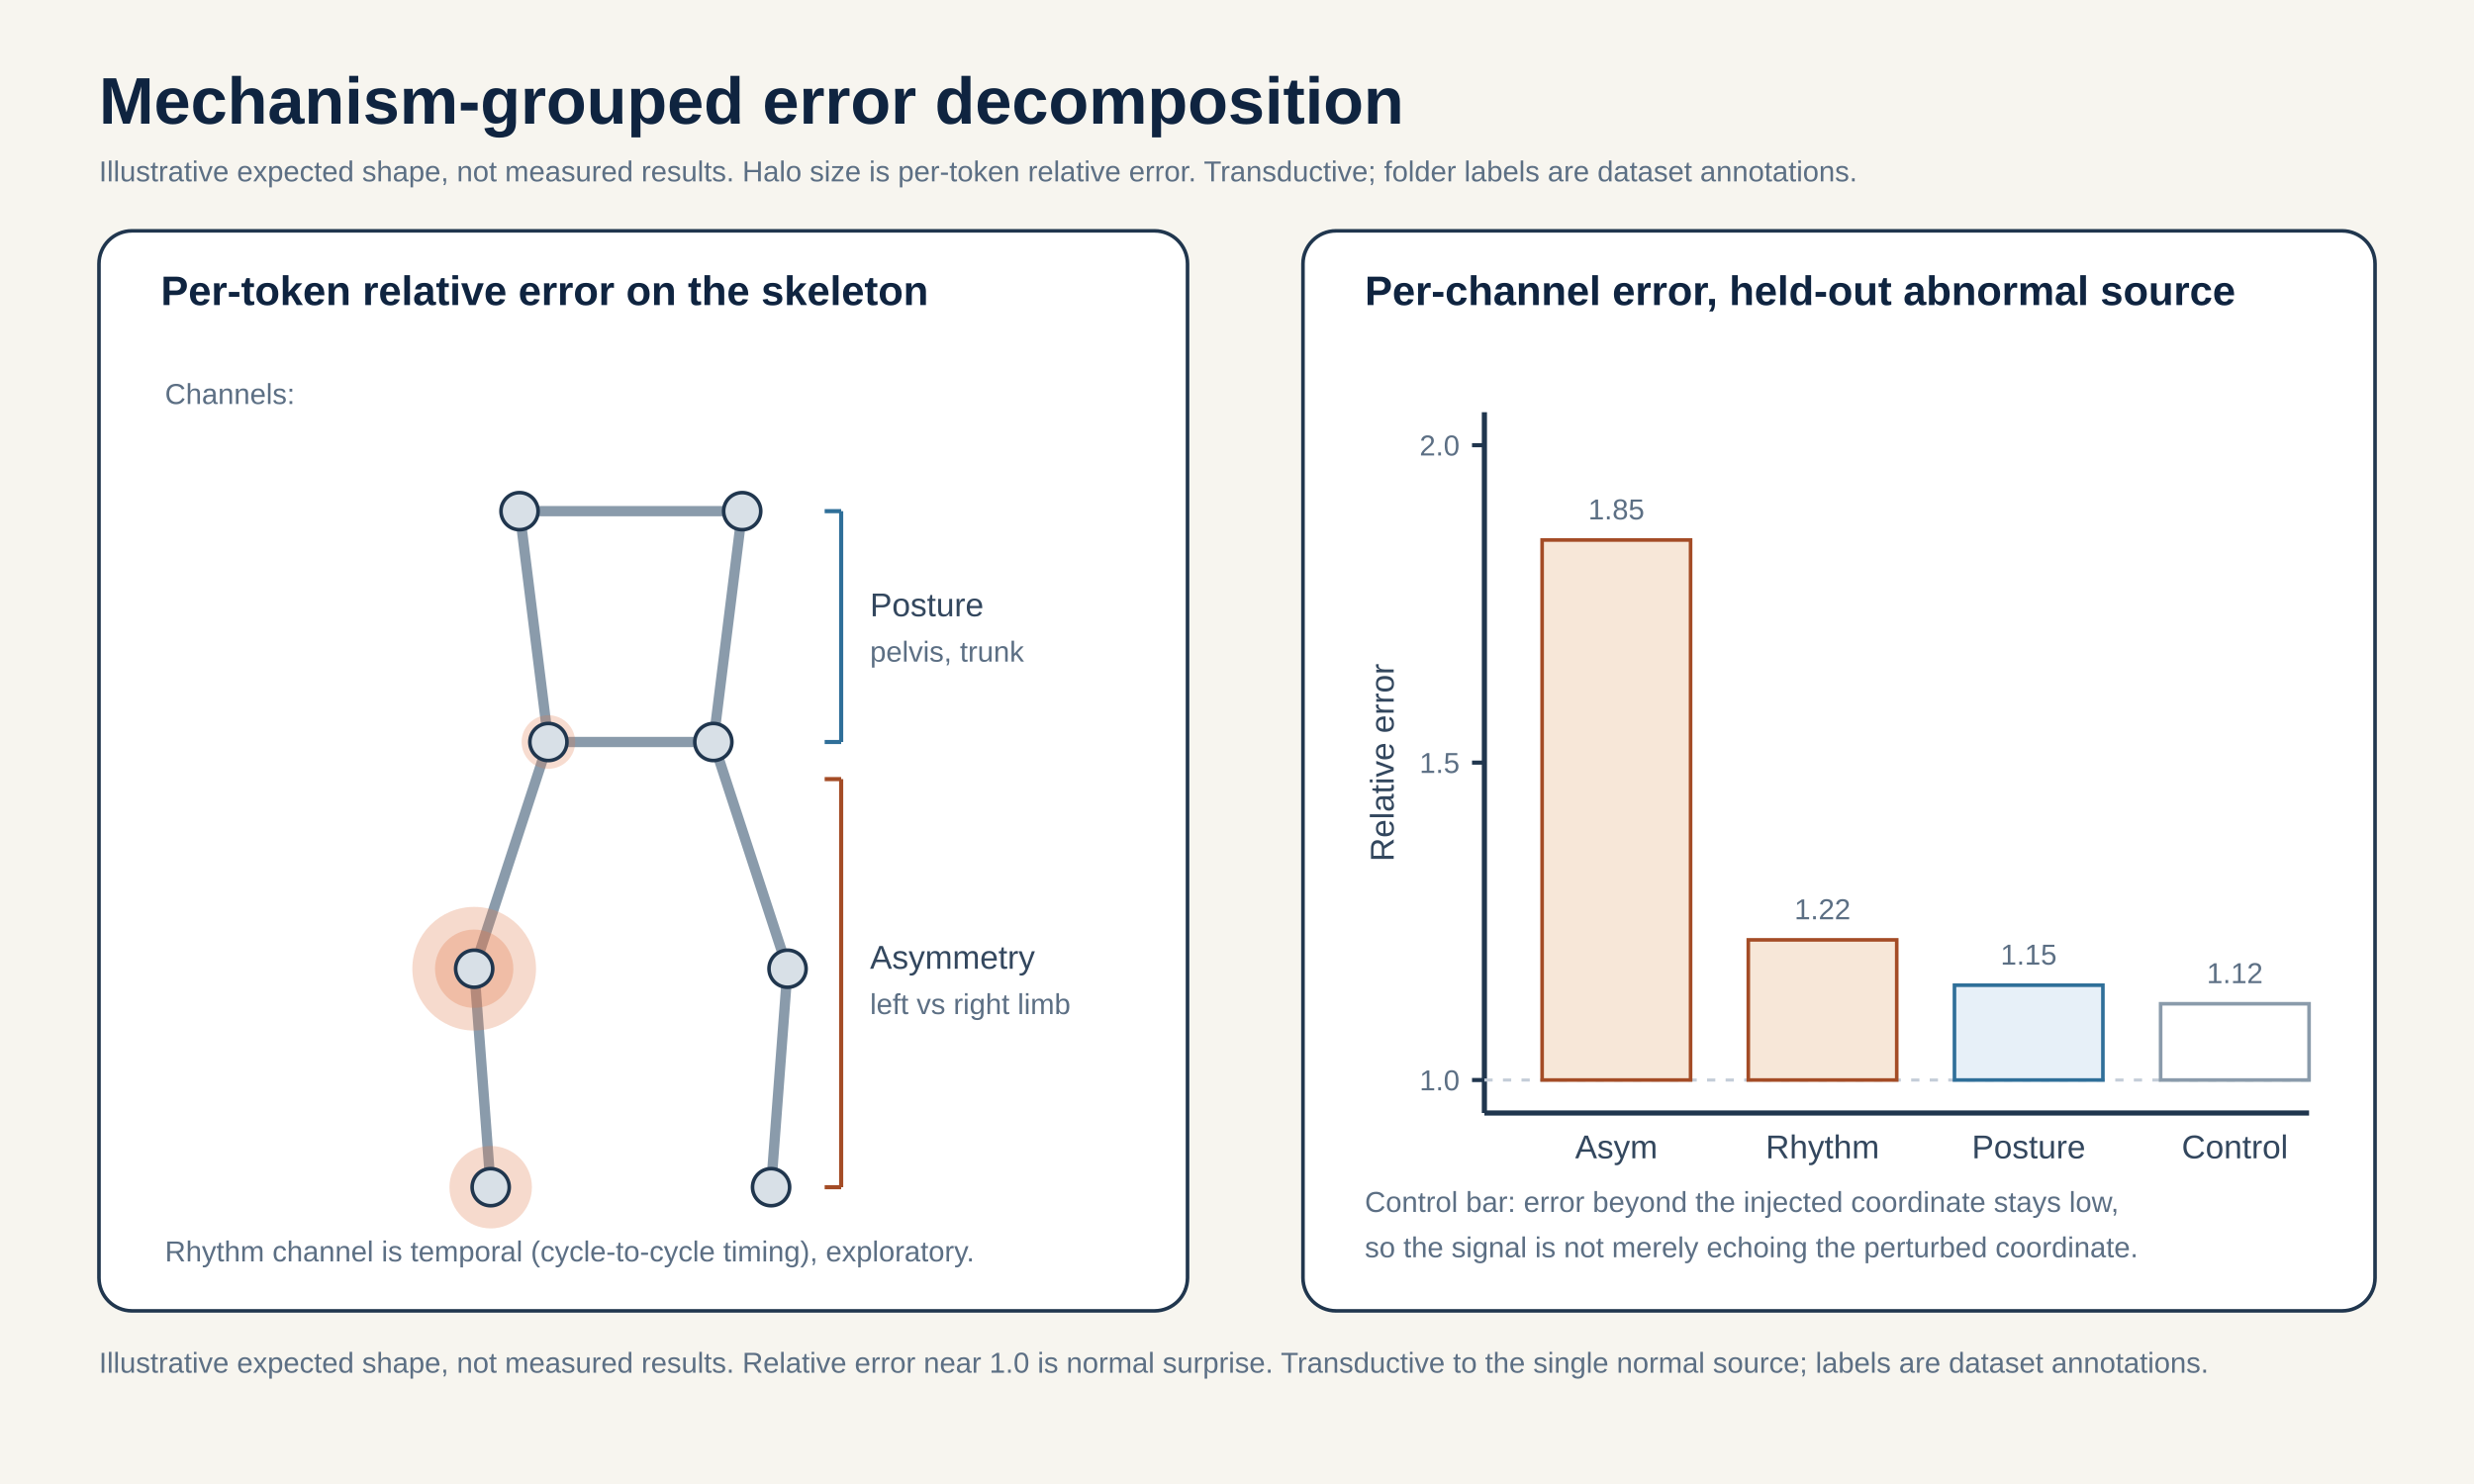
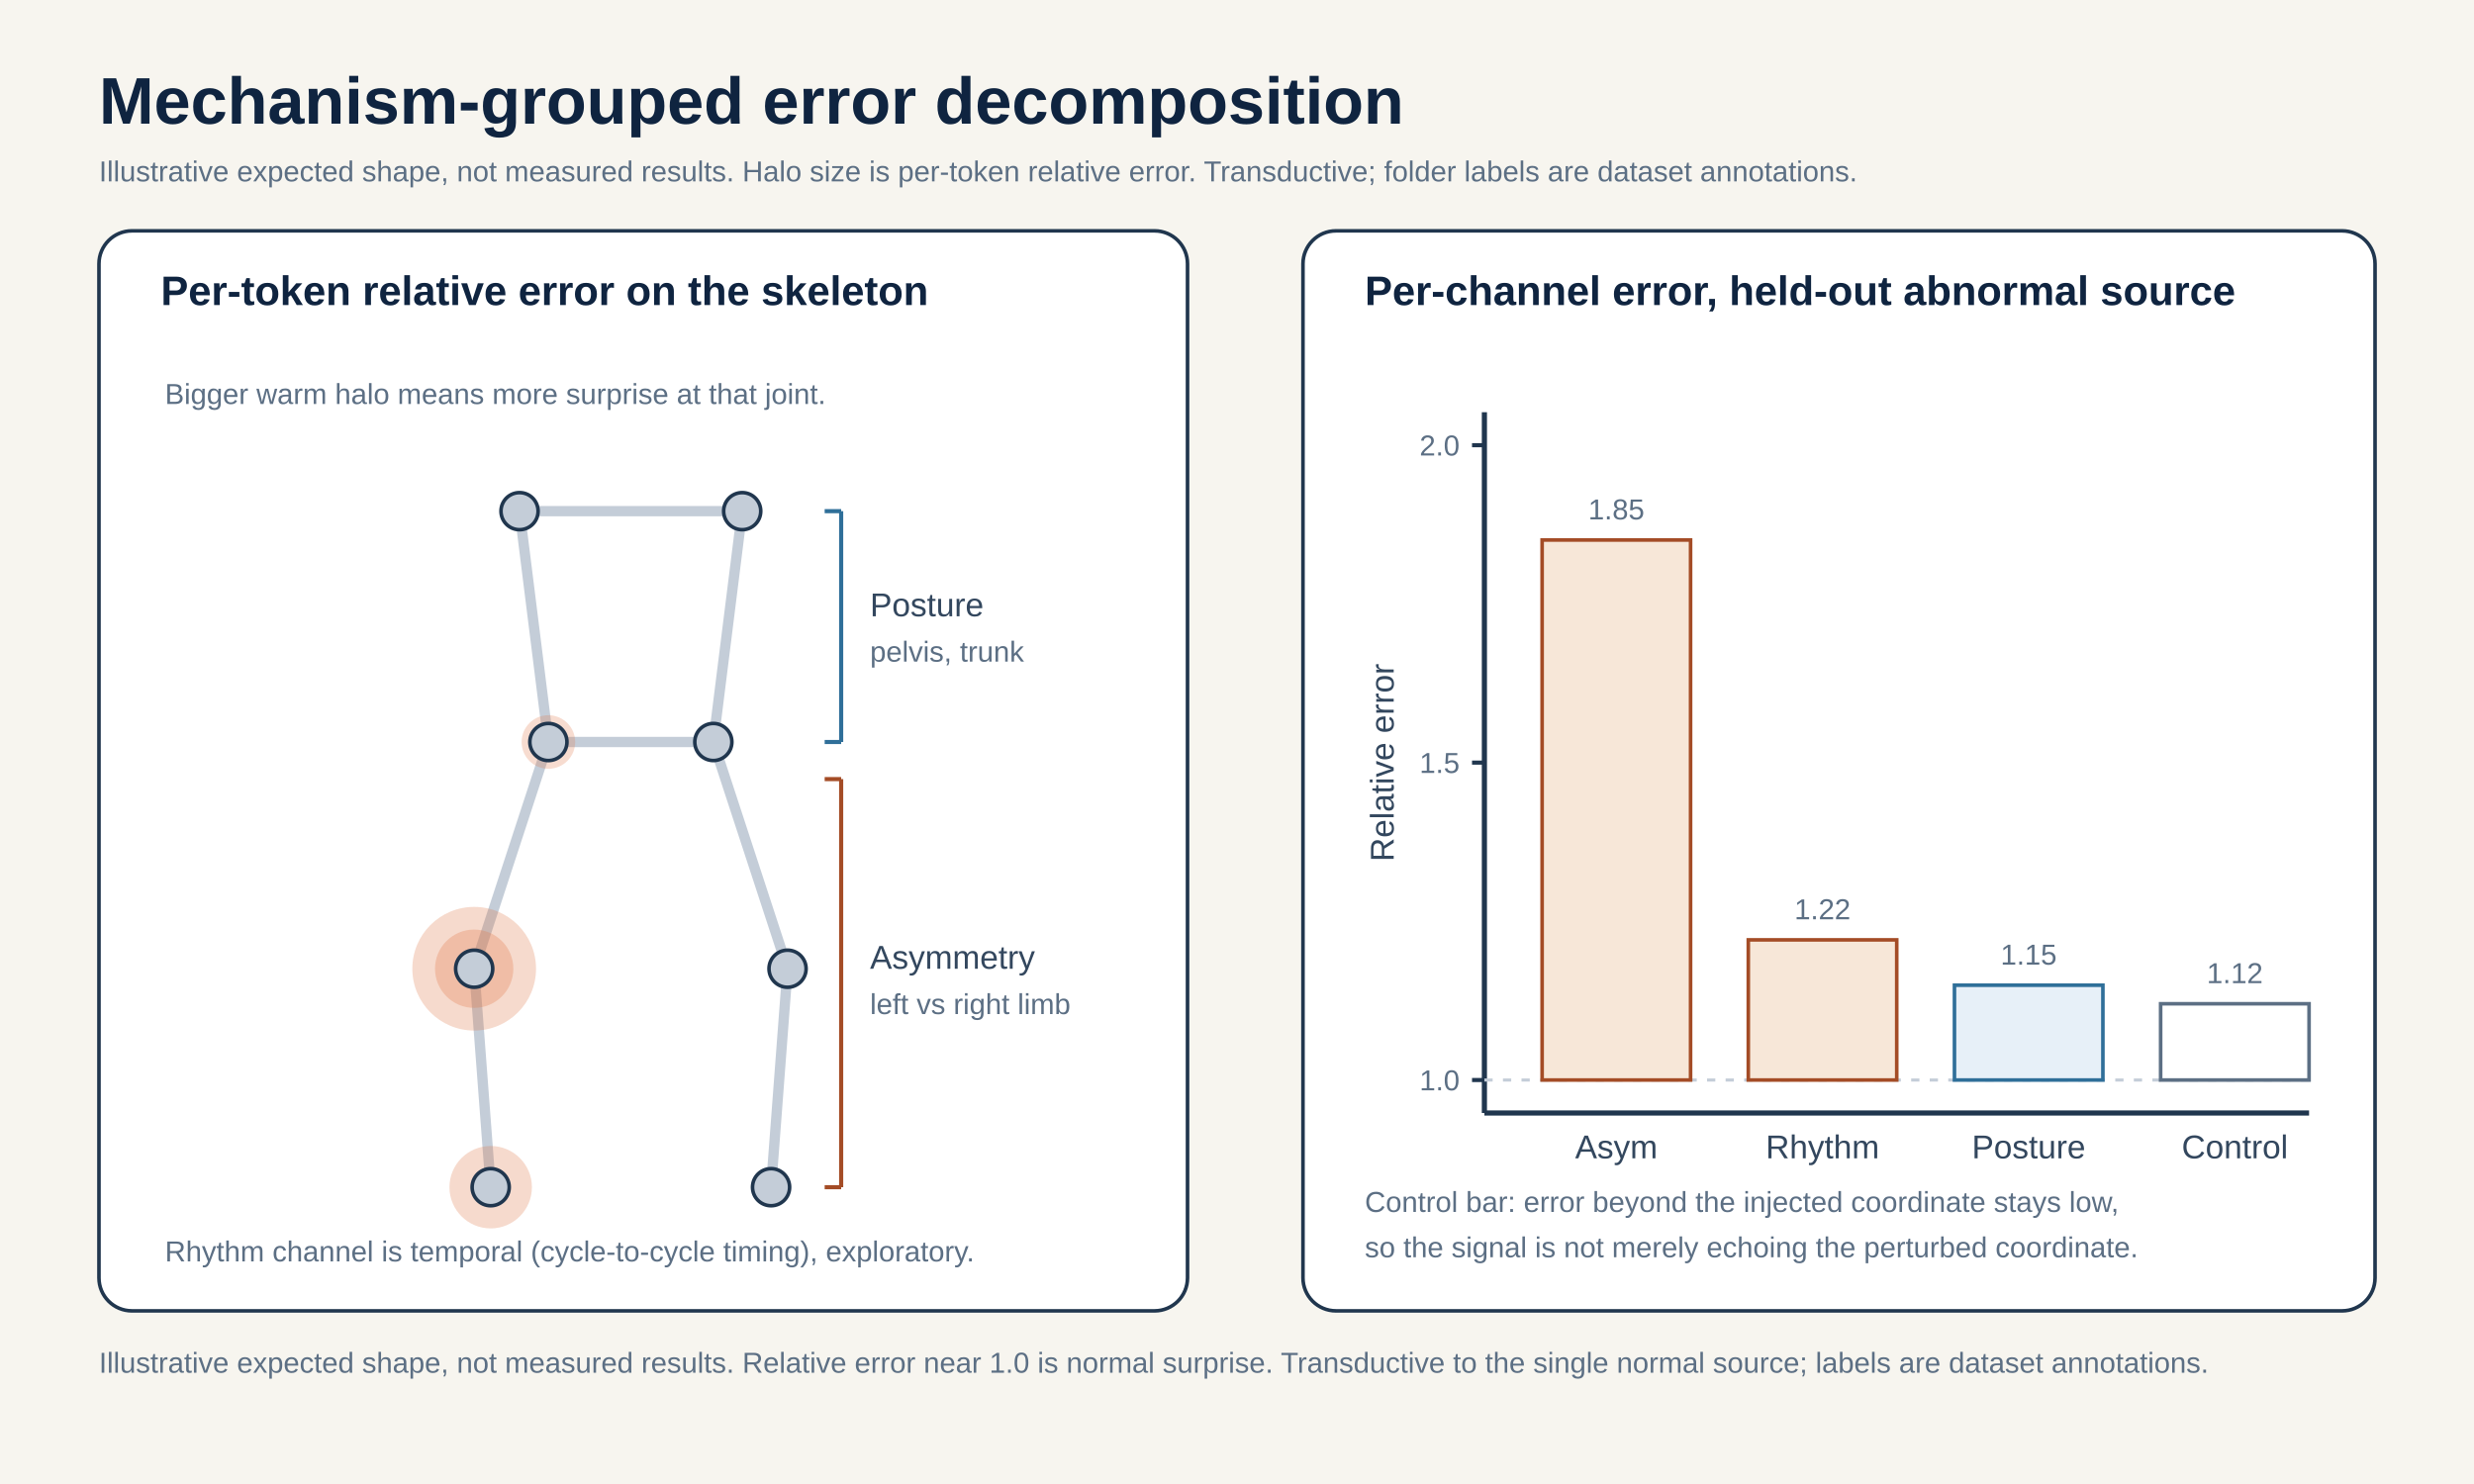
<svg xmlns="http://www.w3.org/2000/svg" viewBox="0 0 1200 720" role="img" aria-labelledby="t2 d2">
  <defs>
    <marker id="arrow" markerWidth="8" markerHeight="8" refX="7" refY="4" orient="auto" markerUnits="userSpaceOnUse">
      <path d="M0,0 L8,4 L0,8 z" fill="#20364e" />
    </marker>
    <style>
      .h{font-family:Arial,Helvetica,sans-serif;font-weight:700;font-size:32px;fill:#0f2440;}
      .t{font-family:Arial,Helvetica,sans-serif;font-weight:700;font-size:20px;fill:#0f2440;}
      .b{font-family:Arial,Helvetica,sans-serif;font-size:16px;fill:#33475e;}
      .s{font-family:Arial,Helvetica,sans-serif;font-size:14px;fill:#5c6f84;}
      .w{font-family:Arial,Helvetica,sans-serif;font-weight:700;font-size:16px;fill:#ffffff;}
      .ws{font-family:Arial,Helvetica,sans-serif;font-size:14px;fill:#cdd8e4;}
    </style>
  </defs>
  <rect x="0" y="0" width="1200" height="720" fill="#f7f5ef" />
  <text x="48" y="60" class="h">Mechanism-grouped error decomposition</text>
  <text x="48" y="88" class="s">Illustrative expected shape, not measured results. Halo size is per-token relative error. Transductive; folder labels are dataset annotations.</text>
  <rect x="48" y="112" width="528" height="524" rx="16" fill="#ffffff" stroke="#20364e" stroke-width="1.75" />
  <text x="78" y="148" class="t">Per-token relative error on the skeleton</text>
-   <text x="80" y="196" class="s" fill="#5c6f84">Channels:</text>
-   <g stroke="#8a9bab" stroke-width="5" stroke-linecap="round" fill="none">
+   <text x="80" y="196" class="s" fill="#5c6f84">Bigger warm halo means more surprise at that joint.</text>
+   <g stroke="#c4cdd8" stroke-width="5" stroke-linecap="round" fill="none">
    <line x1="252" y1="248" x2="360" y2="248" />
    <line x1="252" y1="248" x2="266" y2="360" />
    <line x1="360" y1="248" x2="346" y2="360" />
    <line x1="266" y1="360" x2="346" y2="360" />
    <line x1="266" y1="360" x2="230" y2="470" />
    <line x1="230" y1="470" x2="238" y2="576" />
    <line x1="346" y1="360" x2="382" y2="470" />
    <line x1="382" y1="470" x2="374" y2="576" />
  </g>
  <circle cx="230" cy="470" r="30" fill="#e07a4b" fill-opacity="0.28" />
  <circle cx="230" cy="470" r="19" fill="#e07a4b" fill-opacity="0.30" />
  <circle cx="238" cy="576" r="20" fill="#e07a4b" fill-opacity="0.28" />
  <circle cx="266" cy="360" r="13" fill="#e07a4b" fill-opacity="0.26" />
-   <g fill="#d8e0e7" stroke="#20364e" stroke-width="1.75">
+   <g fill="#c4cdd8" stroke="#20364e" stroke-width="1.75">
    <circle cx="252" cy="248" r="9" />
    <circle cx="360" cy="248" r="9" />
    <circle cx="266" cy="360" r="9" />
    <circle cx="346" cy="360" r="9" />
    <circle cx="230" cy="470" r="9" />
    <circle cx="382" cy="470" r="9" />
    <circle cx="238" cy="576" r="9" />
    <circle cx="374" cy="576" r="9" />
  </g>
  <line x1="408" y1="248" x2="408" y2="360" stroke="#2f6f99" stroke-width="2" />
  <line x1="408" y1="248" x2="400" y2="248" stroke="#2f6f99" stroke-width="2" />
  <line x1="408" y1="360" x2="400" y2="360" stroke="#2f6f99" stroke-width="2" />
  <text x="422" y="299" class="b" fill="#2f6f99">Posture</text>
  <text x="422" y="321" class="s">pelvis, trunk</text>
  <line x1="408" y1="378" x2="408" y2="576" stroke="#a44c26" stroke-width="2" />
  <line x1="408" y1="378" x2="400" y2="378" stroke="#a44c26" stroke-width="2" />
  <line x1="408" y1="576" x2="400" y2="576" stroke="#a44c26" stroke-width="2" />
  <text x="422" y="470" class="b" fill="#a44c26">Asymmetry</text>
  <text x="422" y="492" class="s">left vs right limb</text>
  <text x="80" y="612" class="s">Rhythm channel is temporal (cycle-to-cycle timing), exploratory.</text>
  <rect x="632" y="112" width="520" height="524" rx="16" fill="#ffffff" stroke="#20364e" stroke-width="1.75" />
  <text x="662" y="148" class="t">Per-channel error, held-out abnormal source</text>
  <line x1="720" y1="200" x2="720" y2="540" stroke="#20364e" stroke-width="2.5" />
  <line x1="720" y1="540" x2="1120" y2="540" stroke="#20364e" stroke-width="2.5" />
  <line x1="720" y1="524" x2="714" y2="524" stroke="#20364e" stroke-width="2" />
  <text x="708" y="529" class="s" text-anchor="end">1.0</text>
  <line x1="720" y1="370" x2="714" y2="370" stroke="#20364e" stroke-width="2" />
  <text x="708" y="375" class="s" text-anchor="end">1.5</text>
  <line x1="720" y1="216" x2="714" y2="216" stroke="#20364e" stroke-width="2" />
  <text x="708" y="221" class="s" text-anchor="end">2.0</text>
  <line x1="720" y1="524" x2="1120" y2="524" stroke="#c4cdd8" stroke-width="1.5" stroke-dasharray="4 5" />
  <rect x="748" y="262" width="72" height="262" fill="#f7e7d8" stroke="#a44c26" stroke-width="1.75" />
  <text x="784" y="252" class="s" fill="#a44c26" text-anchor="middle">1.85</text>
  <text x="784" y="562" class="b" text-anchor="middle">Asym</text>
  <rect x="848" y="456" width="72" height="68" fill="#f7e7d8" stroke="#a44c26" stroke-width="1.75" />
  <text x="884" y="446" class="s" fill="#a44c26" text-anchor="middle">1.22</text>
  <text x="884" y="562" class="b" text-anchor="middle">Rhythm</text>
  <rect x="948" y="478" width="72" height="46" fill="#e7f0f8" stroke="#2f6f99" stroke-width="1.75" />
  <text x="984" y="468" class="s" fill="#2f6f99" text-anchor="middle">1.15</text>
  <text x="984" y="562" class="b" text-anchor="middle">Posture</text>
-   <rect x="1048" y="487" width="72" height="37" fill="#ffffff" stroke="#8a9bab" stroke-width="1.75" />
+   <rect x="1048" y="487" width="72" height="37" fill="#ffffff" stroke="#5c6f84" stroke-width="1.75" />
  <text x="1084" y="477" class="s" fill="#5c6f84" text-anchor="middle">1.12</text>
  <text x="1084" y="562" class="b" text-anchor="middle">Control</text>
  <text x="676" y="370" class="b" text-anchor="middle" transform="rotate(-90 676 370)">Relative error</text>
  <text x="662" y="588" class="s">Control bar: error beyond the injected coordinate stays low,</text>
  <text x="662" y="610" class="s">so the signal is not merely echoing the perturbed coordinate.</text>
  <text x="48" y="666" class="s">Illustrative expected shape, not measured results. Relative error near 1.0 is normal surprise. Transductive to the single normal source; labels are dataset annotations.</text>
</svg>
